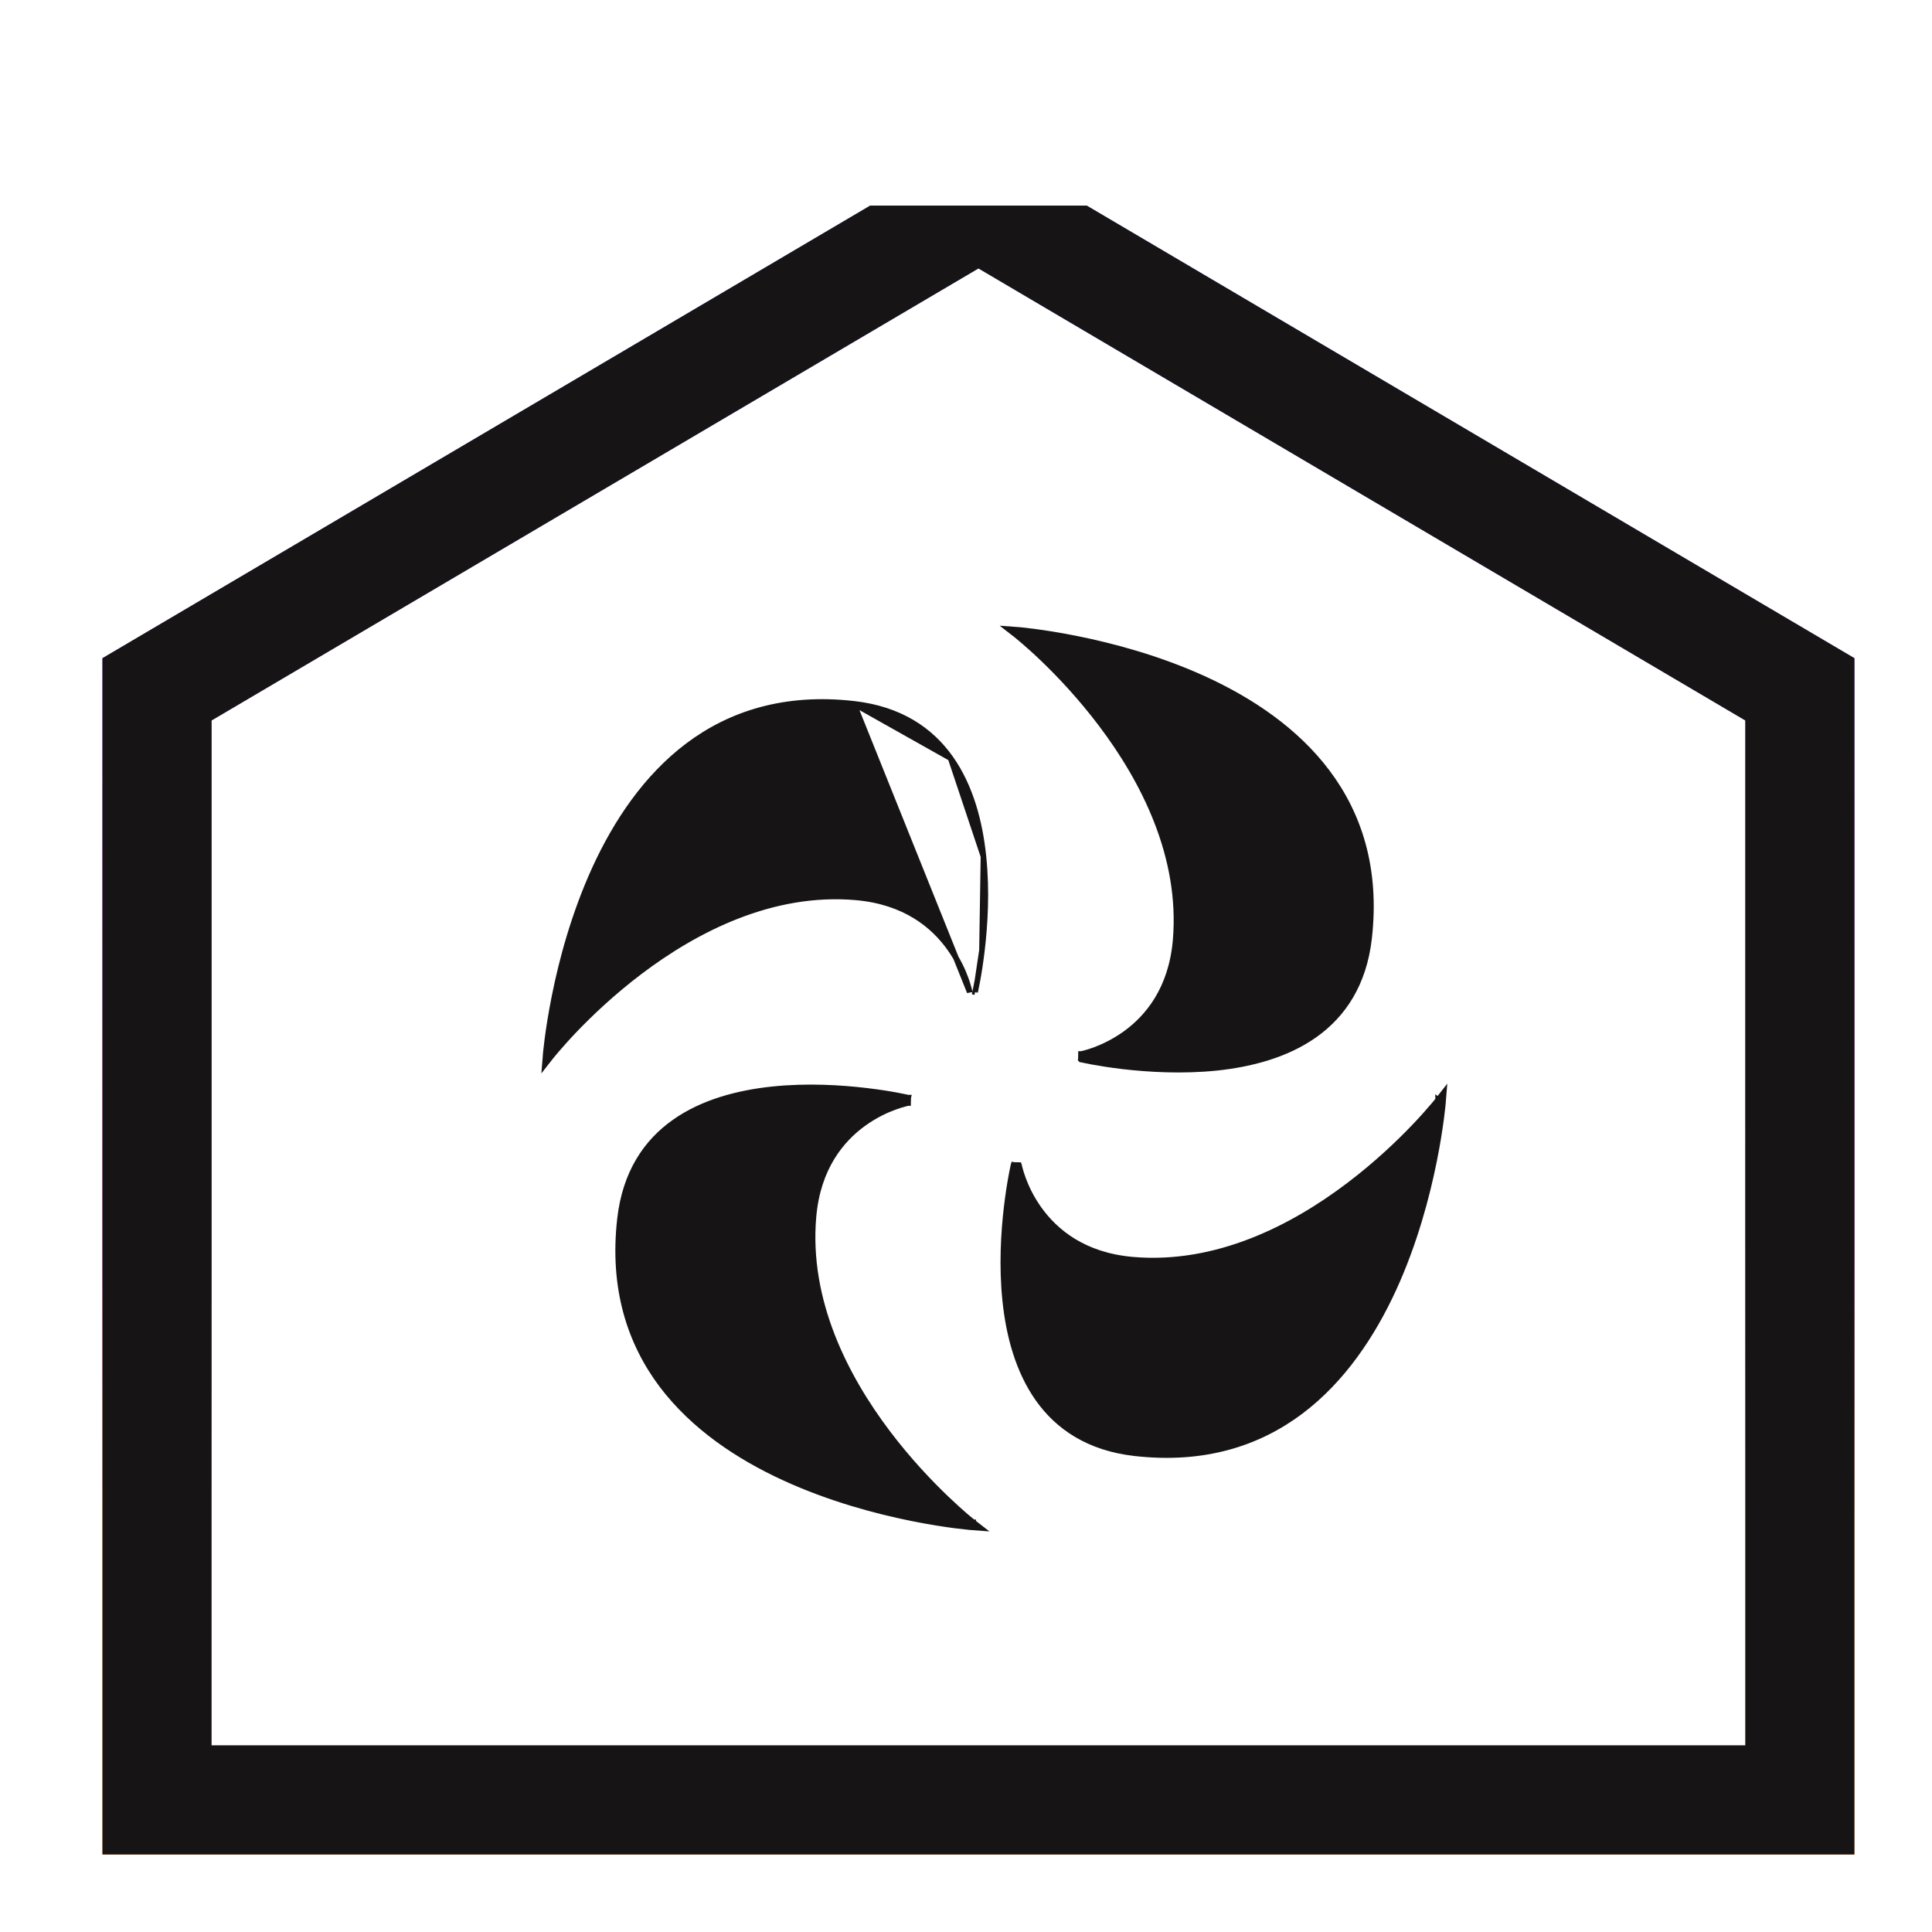
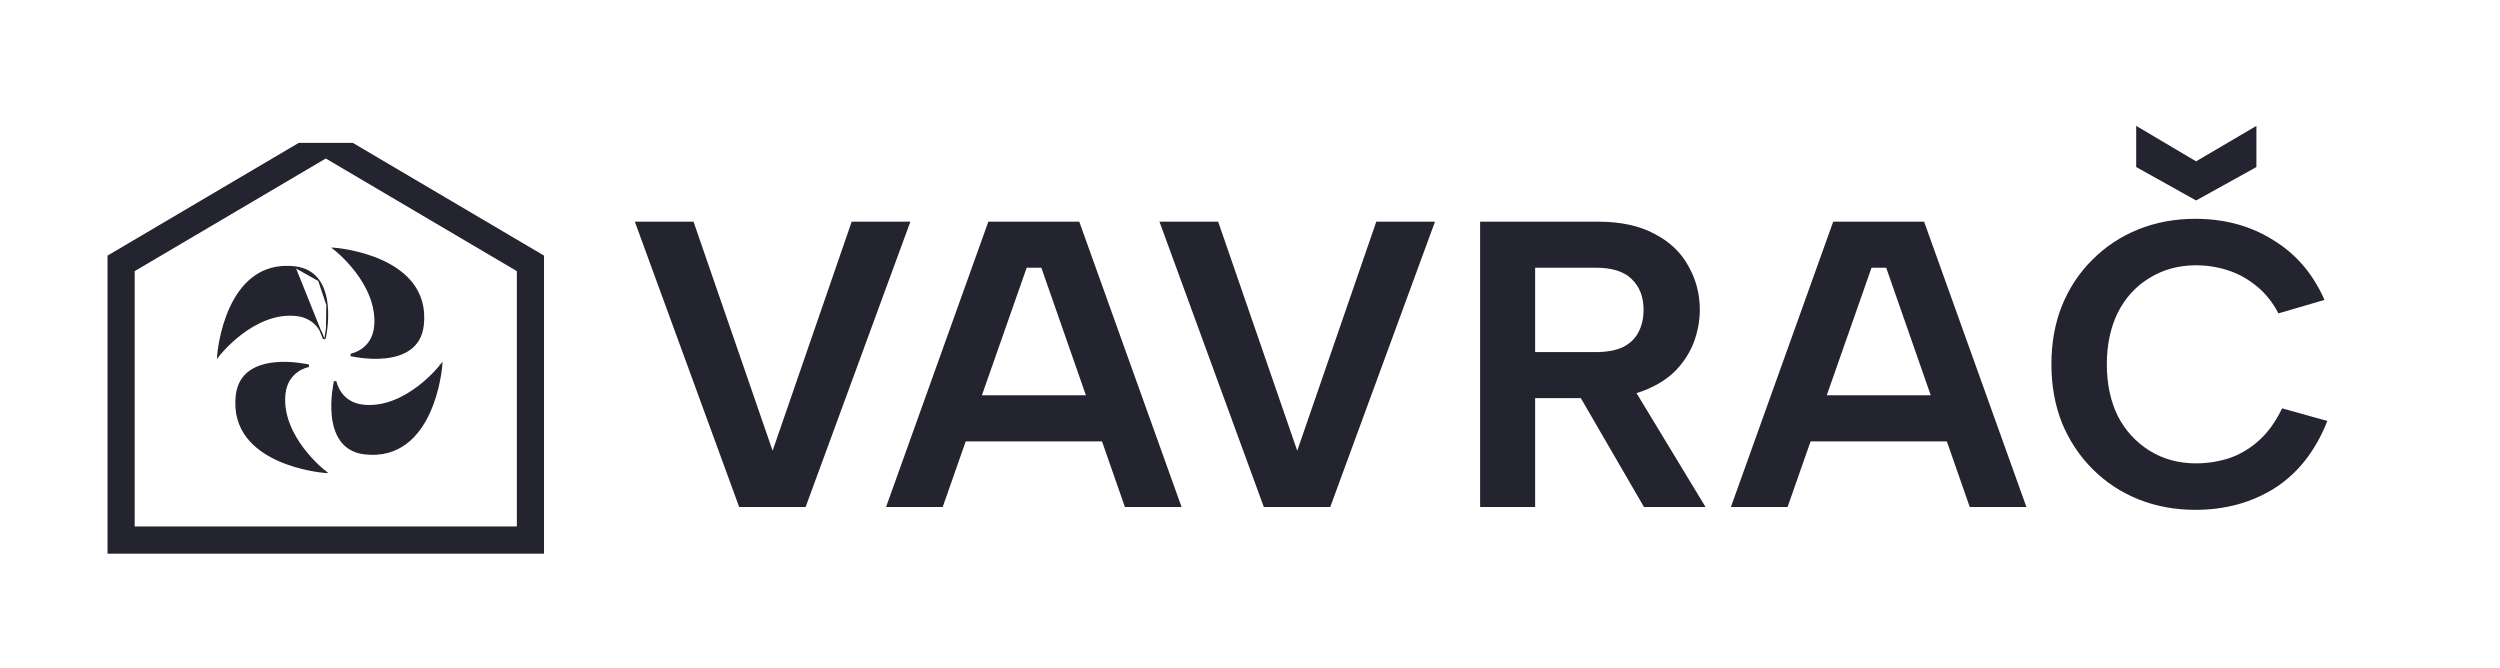
- <svg xmlns="http://www.w3.org/2000/svg" width="31" height="31" viewBox="0 0 31 31" fill="none">
-   <g id="Frame 25">
-     <g id="Group">
-       <g id="_Radial_Repeat_">
-         <path id="Vector" d="M23.11 17.675C23.154 17.679 23.154 17.679 23.154 17.679L23.154 17.679L23.154 17.68L23.154 17.684L23.153 17.697C23.151 17.709 23.15 17.726 23.148 17.748C23.143 17.793 23.136 17.859 23.125 17.942C23.103 18.109 23.067 18.347 23.01 18.63C22.896 19.196 22.698 19.947 22.361 20.682C22.023 21.417 21.545 22.14 20.871 22.647C20.195 23.155 19.325 23.445 18.207 23.318L18.207 23.318C17.471 23.234 16.978 22.9 16.656 22.445C16.336 21.992 16.186 21.423 16.129 20.868C16.071 20.313 16.105 19.769 16.153 19.364C16.177 19.162 16.204 18.994 16.226 18.877C16.236 18.818 16.246 18.772 16.253 18.74L16.26 18.704L16.262 18.695L16.263 18.692L16.263 18.692L16.263 18.692L16.306 18.702L16.263 18.692L16.35 18.694L16.35 18.694L16.35 18.694L16.35 18.694L16.35 18.694L16.351 18.697L16.353 18.708C16.355 18.718 16.359 18.733 16.364 18.751C16.373 18.789 16.39 18.843 16.414 18.909C16.462 19.041 16.543 19.219 16.673 19.4C16.932 19.762 17.386 20.143 18.171 20.212C19.525 20.331 20.75 19.694 21.639 19.021C22.084 18.685 22.443 18.341 22.691 18.082C22.815 17.952 22.911 17.844 22.976 17.767C23.009 17.729 23.034 17.7 23.05 17.679L23.069 17.656L23.073 17.65L23.075 17.649L23.075 17.648L23.075 17.648L23.11 17.675ZM23.11 17.675L23.154 17.679L23.166 17.532L23.075 17.648L23.11 17.675Z" fill="#161415" stroke="#161415" stroke-width="0.089" />
-       </g>
-       <g id="_Radial_Repeat_-2">
-         <path id="Vector_2" d="M16.327 10.15C16.331 10.106 16.331 10.106 16.331 10.106L16.331 10.106L16.332 10.106L16.335 10.106L16.349 10.107C16.361 10.108 16.378 10.11 16.4 10.112C16.445 10.117 16.511 10.124 16.594 10.135C16.761 10.157 16.998 10.193 17.281 10.25C17.847 10.364 18.598 10.562 19.333 10.899C20.068 11.237 20.79 11.715 21.297 12.39C21.805 13.066 22.095 13.937 21.968 15.055L21.968 15.055C21.884 15.791 21.55 16.284 21.096 16.606C20.643 16.927 20.073 17.076 19.519 17.134C18.964 17.191 18.42 17.157 18.016 17.11C17.813 17.086 17.645 17.058 17.528 17.037C17.469 17.026 17.423 17.017 17.392 17.01L17.356 17.002L17.346 17L17.344 17L17.343 16.999L17.343 16.999L17.353 16.956L17.343 16.999L17.345 16.913L17.345 16.912L17.345 16.912L17.345 16.912L17.346 16.912L17.349 16.912L17.36 16.909C17.369 16.907 17.384 16.904 17.403 16.899C17.441 16.889 17.495 16.873 17.561 16.849C17.693 16.8 17.87 16.719 18.052 16.589C18.413 16.33 18.794 15.876 18.863 15.091C18.98 13.736 18.342 12.511 17.67 11.621C17.335 11.177 16.992 10.817 16.733 10.569C16.604 10.445 16.495 10.349 16.419 10.284C16.381 10.251 16.351 10.226 16.331 10.21L16.308 10.191L16.302 10.187L16.3 10.185L16.3 10.185L16.3 10.185L16.327 10.15ZM16.327 10.15L16.331 10.106L16.184 10.095L16.3 10.185L16.327 10.15Z" fill="#161415" stroke="#161415" stroke-width="0.089" />
-       </g>
-       <g id="_Radial_Repeat_-3">
-         <path id="Vector_3" d="M13.702 11.293L13.702 11.293C12.584 11.166 11.714 11.456 11.038 11.964C10.364 12.472 9.886 13.194 9.548 13.929C9.211 14.665 9.012 15.415 8.899 15.982C8.842 16.265 8.806 16.502 8.784 16.669C8.773 16.752 8.766 16.818 8.761 16.863C8.759 16.885 8.757 16.903 8.756 16.914L8.755 16.928L8.755 16.931L8.755 16.932L8.755 16.932C8.755 16.932 8.755 16.932 8.799 16.936M13.702 11.293L15.559 15.918L15.559 15.918L15.559 15.917L15.558 15.914L15.556 15.903C15.554 15.893 15.55 15.879 15.545 15.86C15.535 15.822 15.519 15.768 15.495 15.702C15.447 15.57 15.366 15.393 15.236 15.211C14.977 14.849 14.523 14.469 13.738 14.399C12.384 14.28 11.159 14.918 10.27 15.59C9.825 15.926 9.466 16.27 9.218 16.529C9.094 16.659 8.998 16.768 8.933 16.844C8.9 16.882 8.876 16.912 8.859 16.932L8.84 16.955L8.836 16.961L8.834 16.963L8.834 16.963L8.834 16.963L8.799 16.936M13.702 11.293C14.438 11.377 14.931 11.711 15.253 12.166M13.702 11.293L15.253 12.166M8.799 16.936L8.755 16.932L8.743 17.079L8.834 16.963L8.799 16.936ZM15.253 12.166C15.573 12.619 15.723 13.189 15.78 13.743M15.253 12.166L15.78 13.743M15.78 13.743C15.838 14.299 15.804 14.842 15.756 15.247M15.78 13.743L15.756 15.247M15.756 15.247C15.732 15.45 15.705 15.617 15.683 15.735M15.756 15.247L15.683 15.735M15.683 15.735C15.672 15.793 15.663 15.84 15.656 15.871M15.683 15.735L15.656 15.871M15.656 15.871L15.649 15.907M15.656 15.871L15.649 15.907M15.649 15.907L15.647 15.916M15.649 15.907L15.647 15.916M15.647 15.916L15.646 15.919M15.647 15.916L15.646 15.919M15.646 15.919L15.646 15.919M15.646 15.919L15.646 15.919M15.646 15.919L15.646 15.92M15.646 15.919L15.646 15.92M15.646 15.92L15.603 15.91L15.646 15.92Z" fill="#161415" stroke="#161415" stroke-width="0.089" />
-       </g>
-       <g id="_Radial_Repeat_-4">
-         <path id="Vector_4" d="M15.588 24.462C15.585 24.506 15.585 24.506 15.585 24.506L15.585 24.506L15.584 24.506L15.58 24.505L15.567 24.504C15.555 24.503 15.538 24.502 15.515 24.499C15.471 24.495 15.405 24.487 15.322 24.477C15.155 24.455 14.918 24.419 14.634 24.362C14.068 24.248 13.318 24.05 12.583 23.712C11.848 23.375 11.126 22.896 10.618 22.222C10.111 21.546 9.821 20.675 9.948 19.557L9.948 19.557C10.032 18.82 10.366 18.327 10.82 18.006C11.273 17.685 11.842 17.536 12.397 17.478C12.952 17.42 13.496 17.454 13.9 17.502C14.103 17.526 14.271 17.553 14.388 17.575C14.447 17.586 14.492 17.595 14.524 17.602L14.56 17.61L14.569 17.612L14.572 17.612L14.572 17.612L14.573 17.612L14.563 17.655L14.573 17.612L14.571 17.699L14.571 17.699L14.571 17.699L14.571 17.699L14.571 17.699L14.57 17.699L14.567 17.7L14.556 17.702C14.546 17.704 14.532 17.708 14.513 17.713C14.475 17.723 14.421 17.739 14.355 17.763C14.223 17.811 14.046 17.892 13.864 18.022C13.502 18.281 13.122 18.736 13.053 19.521C12.934 20.875 13.571 22.101 14.243 22.99C14.579 23.435 14.923 23.794 15.182 24.042C15.312 24.166 15.42 24.263 15.496 24.328C15.534 24.36 15.565 24.385 15.585 24.402L15.608 24.42L15.614 24.425L15.615 24.426L15.616 24.426L15.616 24.427L15.588 24.462ZM15.588 24.462L15.585 24.506L15.732 24.517L15.616 24.427L15.588 24.462Z" fill="#161415" stroke="#161415" stroke-width="0.089" />
-       </g>
-     </g>
-     <g id="Subtract">
-       <path fill-rule="evenodd" clip-rule="evenodd" d="M13.963 3.299L1.644 10.561V28.006V29.756H3.394H28.005H29.755V28.006V10.561L17.437 3.299H13.963ZM15.7 4.307L28.005 11.56V28.006H3.394V11.56L15.7 4.307Z" fill="url(#paint0_linear_311_276)" />
-       <path fill-rule="evenodd" clip-rule="evenodd" d="M13.963 3.299L1.644 10.561V28.006V29.756H3.394H28.005H29.755V28.006V10.561L17.437 3.299H13.963ZM15.7 4.307L28.005 11.56V28.006H3.394V11.56L15.7 4.307Z" fill="#161415" />
-     </g>
-   </g>
-   <defs>
-     <linearGradient id="paint0_linear_311_276" x1="15.7" y1="4.17" x2="15.441" y2="30.001" gradientUnits="userSpaceOnUse">
-       <stop offset="0.052" stop-color="#7067ED" />
-       <stop offset="0.594" stop-color="#B4038F" />
-       <stop offset="0.781" stop-color="#EF883D" />
-     </linearGradient>
-   </defs>
+ <svg xmlns="http://www.w3.org/2000/svg" width="161" height="43" viewBox="0 0 161 43" fill="none">
+   <path d="M54.849 14.275H58.629L51.882 32.65H47.603L40.883 14.275H44.663L49.756 29.027L54.849 14.275ZM67.063 17.241H66.118L60.71 32.65H57.062L63.65 14.275H69.504L76.093 32.65H72.444L67.063 17.241ZM61.051 25.457H71.761V28.424H61.051V25.457ZM88.634 14.275H92.414L85.668 32.65H81.389L74.669 14.275H78.449L83.542 29.027L88.634 14.275ZM105.846 19.945C105.846 19.122 105.592 18.466 105.084 17.976C104.594 17.486 103.824 17.241 102.774 17.241H98.863V22.675H102.774C103.474 22.675 104.052 22.57 104.507 22.36C104.962 22.132 105.294 21.817 105.504 21.415C105.732 20.995 105.846 20.505 105.846 19.945ZM102.879 14.275C104.367 14.275 105.592 14.537 106.554 15.062C107.534 15.57 108.261 16.261 108.733 17.136C109.223 17.994 109.468 18.93 109.468 19.945C109.468 20.627 109.346 21.31 109.101 21.992C108.856 22.657 108.471 23.27 107.946 23.83C107.421 24.372 106.738 24.81 105.898 25.142C105.076 25.475 104.069 25.641 102.879 25.641H98.863V32.65H95.32V14.275H102.879ZM104.874 24.46L109.836 32.65H105.872L101.121 24.46H104.874ZM121.471 17.241H120.526L115.119 32.65H111.47L118.059 14.275H123.912L130.501 32.65H126.852L121.471 17.241ZM115.46 25.457H126.17V28.424H115.46V25.457ZM145.313 8.106V10.757L141.428 12.91L137.57 10.757V8.106L141.428 10.39L145.313 8.106ZM132.11 23.462C132.11 22.08 132.337 20.82 132.792 19.682C133.265 18.527 133.921 17.539 134.761 16.716C135.601 15.876 136.581 15.229 137.701 14.774C138.838 14.319 140.063 14.091 141.376 14.091C143.266 14.091 144.937 14.546 146.39 15.456C147.86 16.349 148.962 17.635 149.697 19.315L146.731 20.181C146.346 19.446 145.865 18.851 145.287 18.396C144.727 17.941 144.115 17.609 143.45 17.399C142.785 17.189 142.111 17.084 141.428 17.084C140.308 17.084 139.311 17.355 138.436 17.897C137.561 18.422 136.878 19.166 136.388 20.129C135.916 21.091 135.68 22.202 135.68 23.462C135.68 24.722 135.916 25.834 136.388 26.796C136.878 27.741 137.561 28.485 138.436 29.027C139.311 29.57 140.308 29.841 141.428 29.841C142.128 29.841 142.82 29.736 143.502 29.526C144.202 29.299 144.85 28.922 145.445 28.397C146.04 27.872 146.547 27.172 146.967 26.297L149.881 27.111C149.128 29.019 148.008 30.454 146.521 31.416C145.033 32.361 143.318 32.834 141.376 32.834C140.063 32.834 138.838 32.606 137.701 32.151C136.581 31.696 135.601 31.049 134.761 30.209C133.921 29.369 133.265 28.38 132.792 27.242C132.337 26.087 132.11 24.827 132.11 23.462Z" fill="#23242F" />
+   <path d="M28.39 23.576C28.434 23.579 28.434 23.579 28.434 23.579L28.434 23.579L28.434 23.58L28.434 23.584L28.433 23.597C28.432 23.609 28.43 23.626 28.428 23.649C28.423 23.694 28.416 23.759 28.405 23.843C28.384 24.009 28.348 24.247 28.291 24.53C28.177 25.096 27.979 25.847 27.641 26.582C27.304 27.317 26.826 28.04 26.151 28.547C25.476 29.055 24.605 29.346 23.487 29.218L23.487 29.218C22.751 29.134 22.258 28.8 21.936 28.346C21.616 27.893 21.467 27.323 21.409 26.768C21.352 26.213 21.385 25.669 21.433 25.264C21.457 25.062 21.485 24.894 21.506 24.777C21.517 24.718 21.526 24.672 21.533 24.64L21.541 24.604L21.543 24.595L21.543 24.593L21.543 24.592L21.543 24.592L21.587 24.602L21.543 24.592L21.63 24.594L21.63 24.594L21.63 24.594L21.63 24.594L21.63 24.594L21.631 24.597L21.633 24.608C21.635 24.618 21.639 24.633 21.644 24.651C21.654 24.689 21.67 24.744 21.694 24.81C21.742 24.942 21.823 25.119 21.953 25.3C22.212 25.662 22.666 26.043 23.451 26.112C24.805 26.231 26.03 25.594 26.92 24.921C27.364 24.585 27.723 24.242 27.971 23.982C28.095 23.852 28.191 23.744 28.256 23.668C28.289 23.63 28.314 23.6 28.33 23.579L28.349 23.556L28.354 23.55L28.355 23.549L28.355 23.549L28.355 23.548L28.39 23.576ZM28.39 23.576L28.434 23.579L28.446 23.432L28.355 23.548L28.39 23.576Z" fill="#23242F" stroke="#23242F" stroke-width="0.089" />
+   <path d="M21.608 16.05C21.611 16.006 21.611 16.006 21.611 16.006L21.611 16.006L21.612 16.006L21.616 16.006L21.629 16.008C21.641 16.009 21.658 16.01 21.681 16.012C21.726 16.017 21.791 16.024 21.875 16.035C22.041 16.057 22.279 16.093 22.562 16.15C23.128 16.264 23.878 16.462 24.613 16.8C25.348 17.137 26.07 17.615 26.578 18.29C27.085 18.966 27.375 19.837 27.248 20.955L27.248 20.955C27.164 21.692 26.83 22.184 26.376 22.506C25.923 22.827 25.354 22.976 24.799 23.034C24.244 23.091 23.7 23.058 23.296 23.01C23.093 22.986 22.926 22.958 22.808 22.937C22.75 22.926 22.703 22.917 22.672 22.91L22.636 22.902L22.627 22.9L22.624 22.9L22.624 22.899L22.623 22.899L22.634 22.856L22.623 22.899L22.625 22.813L22.625 22.813L22.625 22.813L22.625 22.813L22.626 22.812L22.629 22.812L22.64 22.81C22.65 22.807 22.664 22.804 22.683 22.799C22.721 22.789 22.775 22.773 22.841 22.749C22.973 22.7 23.15 22.619 23.332 22.489C23.694 22.23 24.074 21.776 24.143 20.991C24.26 19.636 23.622 18.411 22.951 17.521C22.615 17.077 22.272 16.718 22.013 16.469C21.884 16.345 21.775 16.249 21.699 16.184C21.661 16.151 21.631 16.127 21.611 16.11L21.588 16.091L21.582 16.087L21.581 16.086L21.58 16.085L21.58 16.085L21.608 16.05ZM21.608 16.05L21.611 16.006L21.465 15.995L21.58 16.085L21.608 16.05Z" fill="#23242F" stroke="#23242F" stroke-width="0.089" />
+   <path d="M18.982 17.193L18.982 17.193C17.865 17.066 16.994 17.356 16.318 17.864C15.644 18.372 15.166 19.094 14.829 19.829C14.491 20.565 14.293 21.315 14.179 21.882C14.122 22.165 14.086 22.402 14.064 22.569C14.053 22.652 14.046 22.718 14.042 22.763C14.039 22.785 14.038 22.803 14.037 22.814L14.036 22.828L14.035 22.831L14.035 22.832L14.035 22.832C14.035 22.832 14.035 22.832 14.079 22.836M18.982 17.193L20.839 21.818L20.839 21.818L20.839 21.817L20.839 21.814L20.836 21.803C20.834 21.794 20.831 21.779 20.826 21.76C20.816 21.722 20.8 21.668 20.775 21.602C20.727 21.47 20.646 21.293 20.516 21.111C20.257 20.749 19.803 20.369 19.018 20.3C17.664 20.18 16.44 20.818 15.55 21.491C15.106 21.826 14.746 22.17 14.498 22.429C14.374 22.559 14.278 22.668 14.213 22.744C14.181 22.782 14.156 22.812 14.139 22.832L14.12 22.855L14.116 22.861L14.115 22.863L14.114 22.863L14.114 22.863L14.079 22.836M18.982 17.193C19.719 17.278 20.211 17.611 20.533 18.066M18.982 17.193L20.533 18.066M14.079 22.836L14.035 22.832L14.024 22.979L14.114 22.863L14.079 22.836ZM20.533 18.066C20.854 18.519 21.003 19.089 21.06 19.643M20.533 18.066L21.06 19.643M21.06 19.643C21.118 20.199 21.084 20.743 21.037 21.147M21.06 19.643L21.037 21.147M21.037 21.147C21.013 21.35 20.985 21.517 20.963 21.635M21.037 21.147L20.963 21.635M20.963 21.635C20.953 21.694 20.943 21.74 20.937 21.771M20.963 21.635L20.937 21.771M20.937 21.771L20.929 21.807M20.937 21.771L20.929 21.807M20.929 21.807L20.927 21.817M20.929 21.807L20.927 21.817M20.927 21.817L20.926 21.819M20.927 21.817L20.926 21.819M20.926 21.819L20.926 21.82M20.926 21.819L20.926 21.82M20.926 21.82L20.926 21.82M20.926 21.82L20.926 21.82M20.926 21.82L20.883 21.81L20.926 21.82Z" fill="#23242F" stroke="#23242F" stroke-width="0.089" />
+   <path d="M20.869 30.361C20.865 30.406 20.865 30.406 20.865 30.406L20.865 30.406L20.864 30.406L20.86 30.405L20.847 30.404C20.835 30.403 20.818 30.402 20.796 30.399C20.751 30.395 20.685 30.387 20.602 30.377C20.435 30.355 20.198 30.319 19.915 30.262C19.349 30.148 18.598 29.95 17.863 29.612C17.128 29.274 16.406 28.797 15.899 28.122C15.391 27.446 15.101 26.575 15.228 25.457L15.228 25.457C15.312 24.72 15.646 24.227 16.101 23.906C16.553 23.585 17.123 23.436 17.677 23.378C18.232 23.32 18.776 23.354 19.18 23.402C19.383 23.426 19.551 23.453 19.668 23.475C19.727 23.486 19.773 23.495 19.804 23.502L19.84 23.509L19.85 23.512L19.852 23.512L19.853 23.512L19.853 23.512L19.843 23.556L19.853 23.512L19.851 23.599L19.851 23.599L19.851 23.599L19.851 23.599L19.851 23.599L19.85 23.599L19.848 23.6L19.837 23.602C19.827 23.604 19.812 23.608 19.793 23.613C19.756 23.623 19.701 23.639 19.635 23.663C19.503 23.712 19.326 23.793 19.145 23.922C18.783 24.181 18.402 24.636 18.333 25.421C18.214 26.775 18.851 28.001 19.524 28.89C19.86 29.335 20.203 29.694 20.462 29.942C20.592 30.066 20.701 30.163 20.777 30.228C20.815 30.26 20.845 30.285 20.865 30.302L20.888 30.32L20.894 30.325L20.895 30.326L20.896 30.326L20.896 30.326L20.869 30.361ZM20.869 30.361L20.865 30.406L21.012 30.417L20.896 30.327L20.869 30.361Z" fill="#23242F" stroke="#23242F" stroke-width="0.089" />
+   <path fill-rule="evenodd" clip-rule="evenodd" d="M19.243 9.199L6.924 16.461V33.906V35.656H8.674H33.285H35.035V33.906V16.461L22.717 9.199H19.243ZM20.98 10.207L33.285 17.461V33.906H8.674V17.461L20.98 10.207Z" fill="#23242F" />
</svg>
